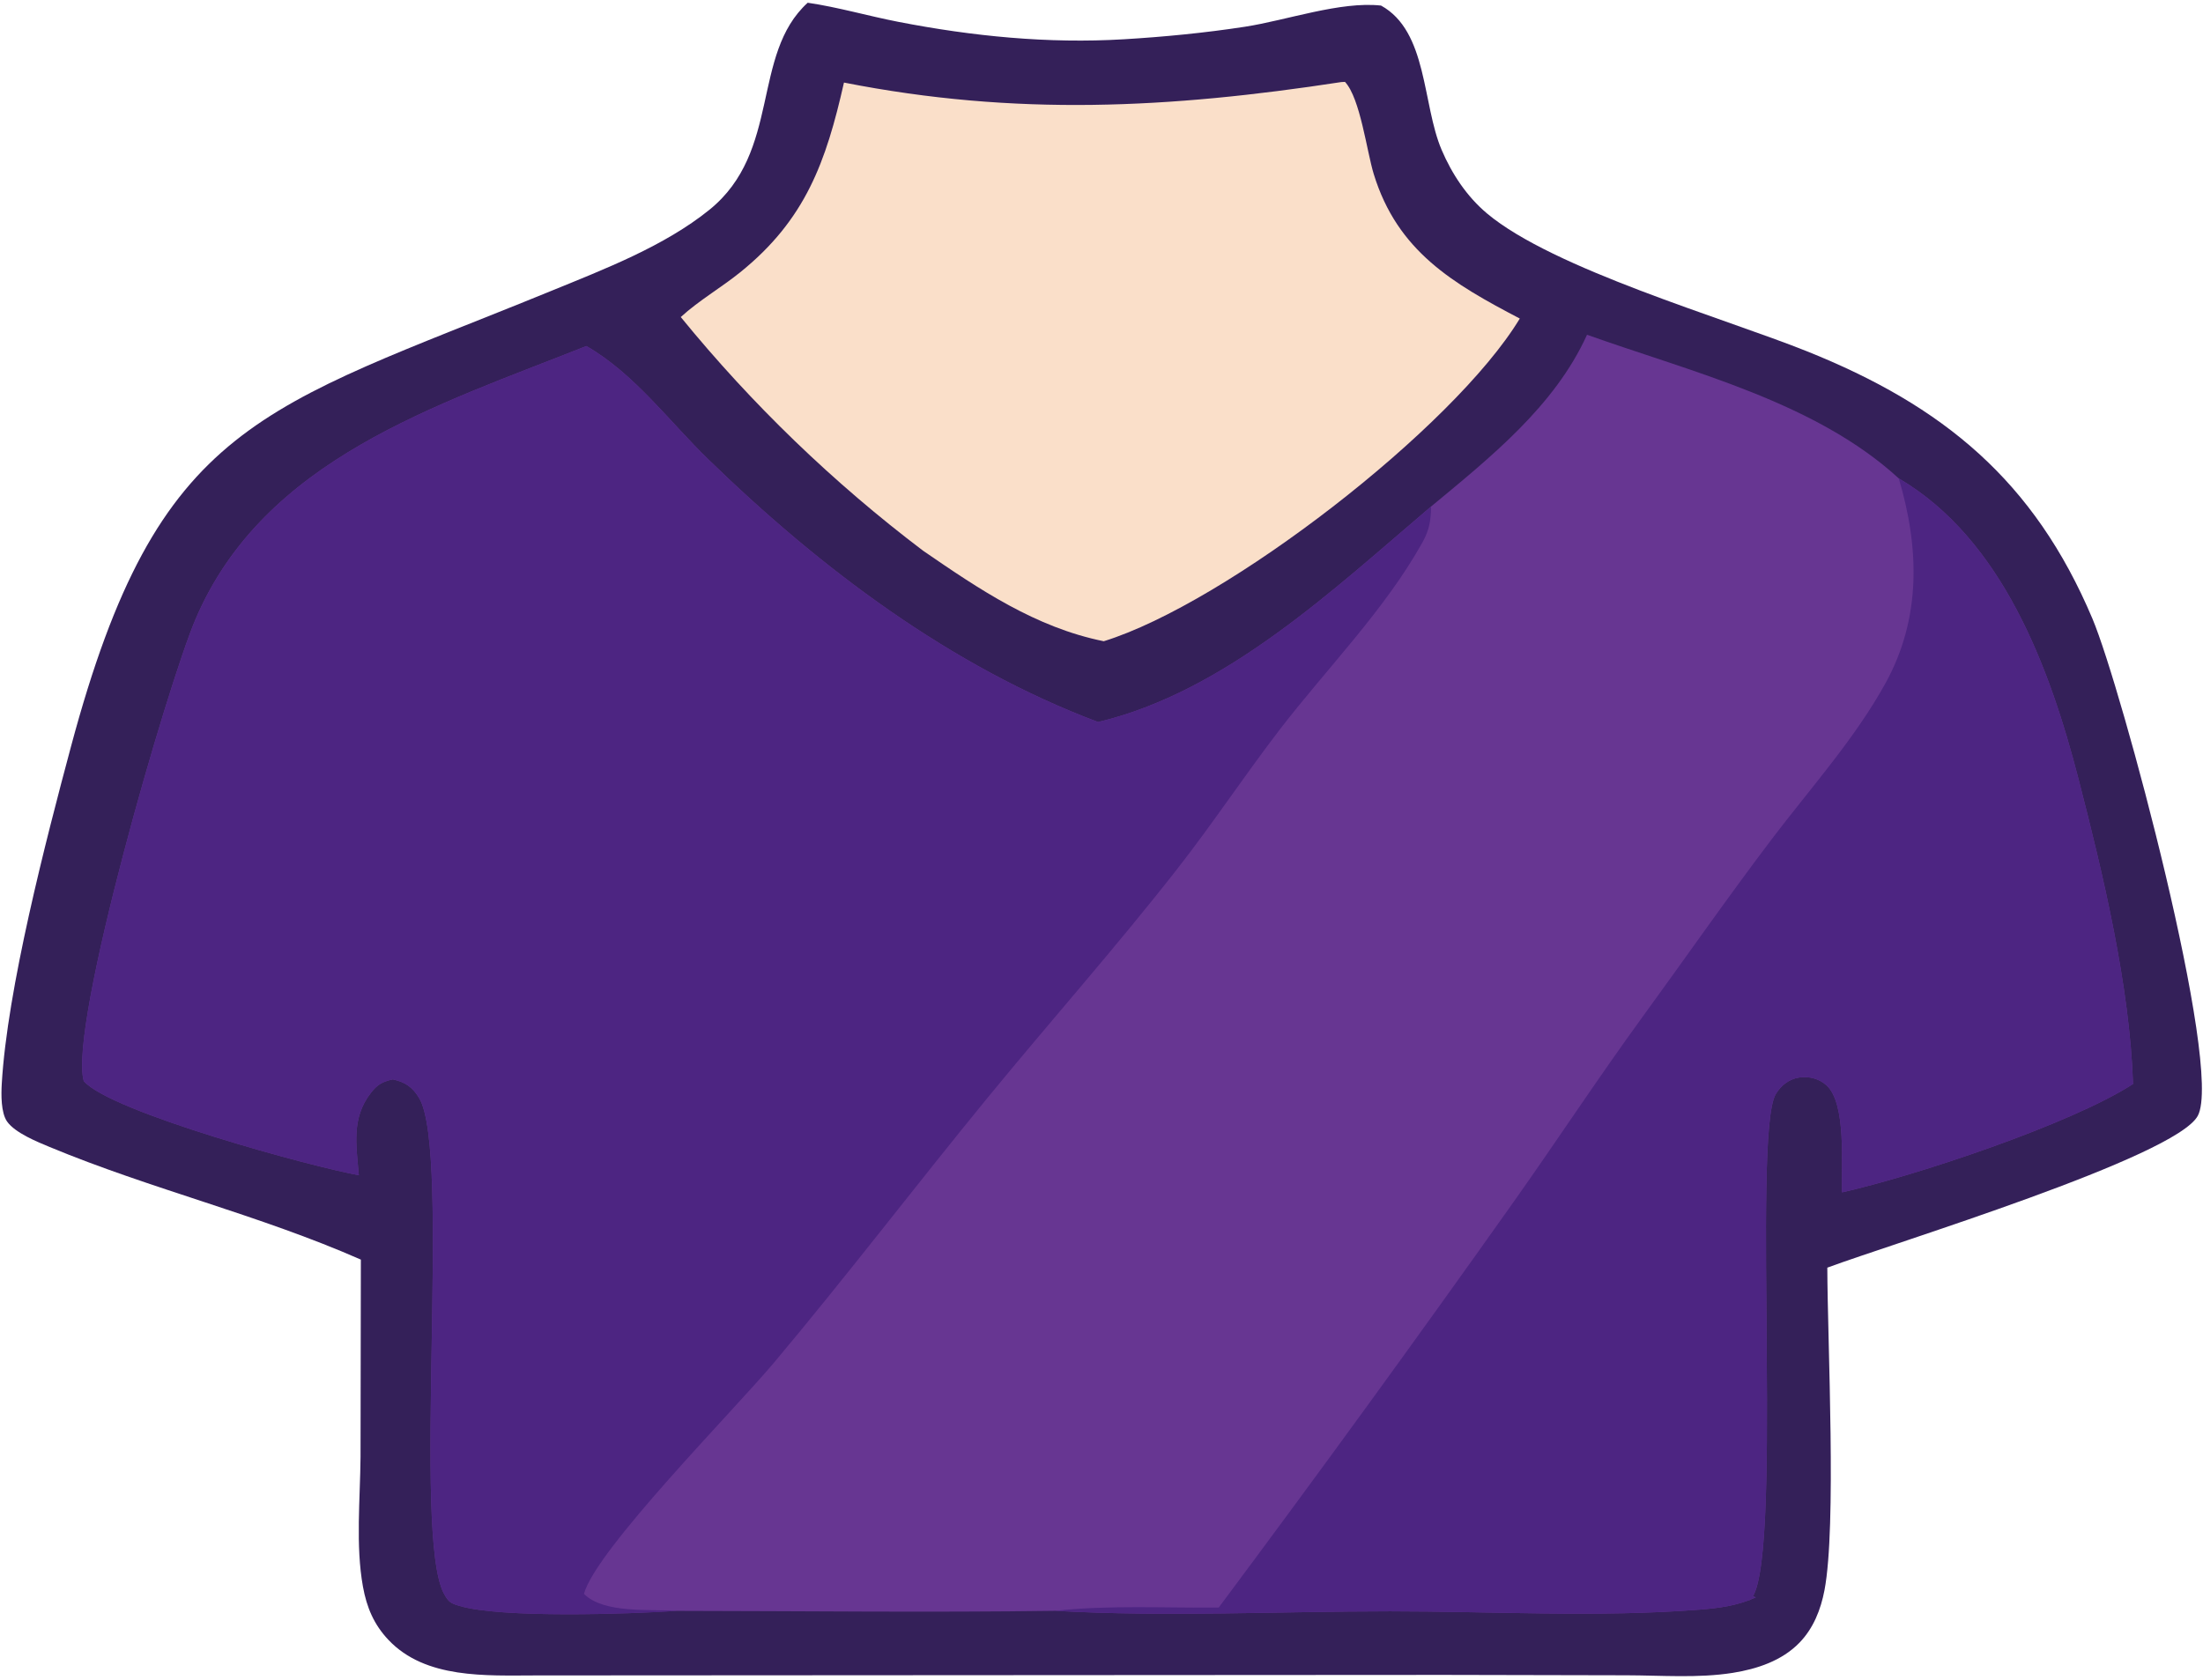
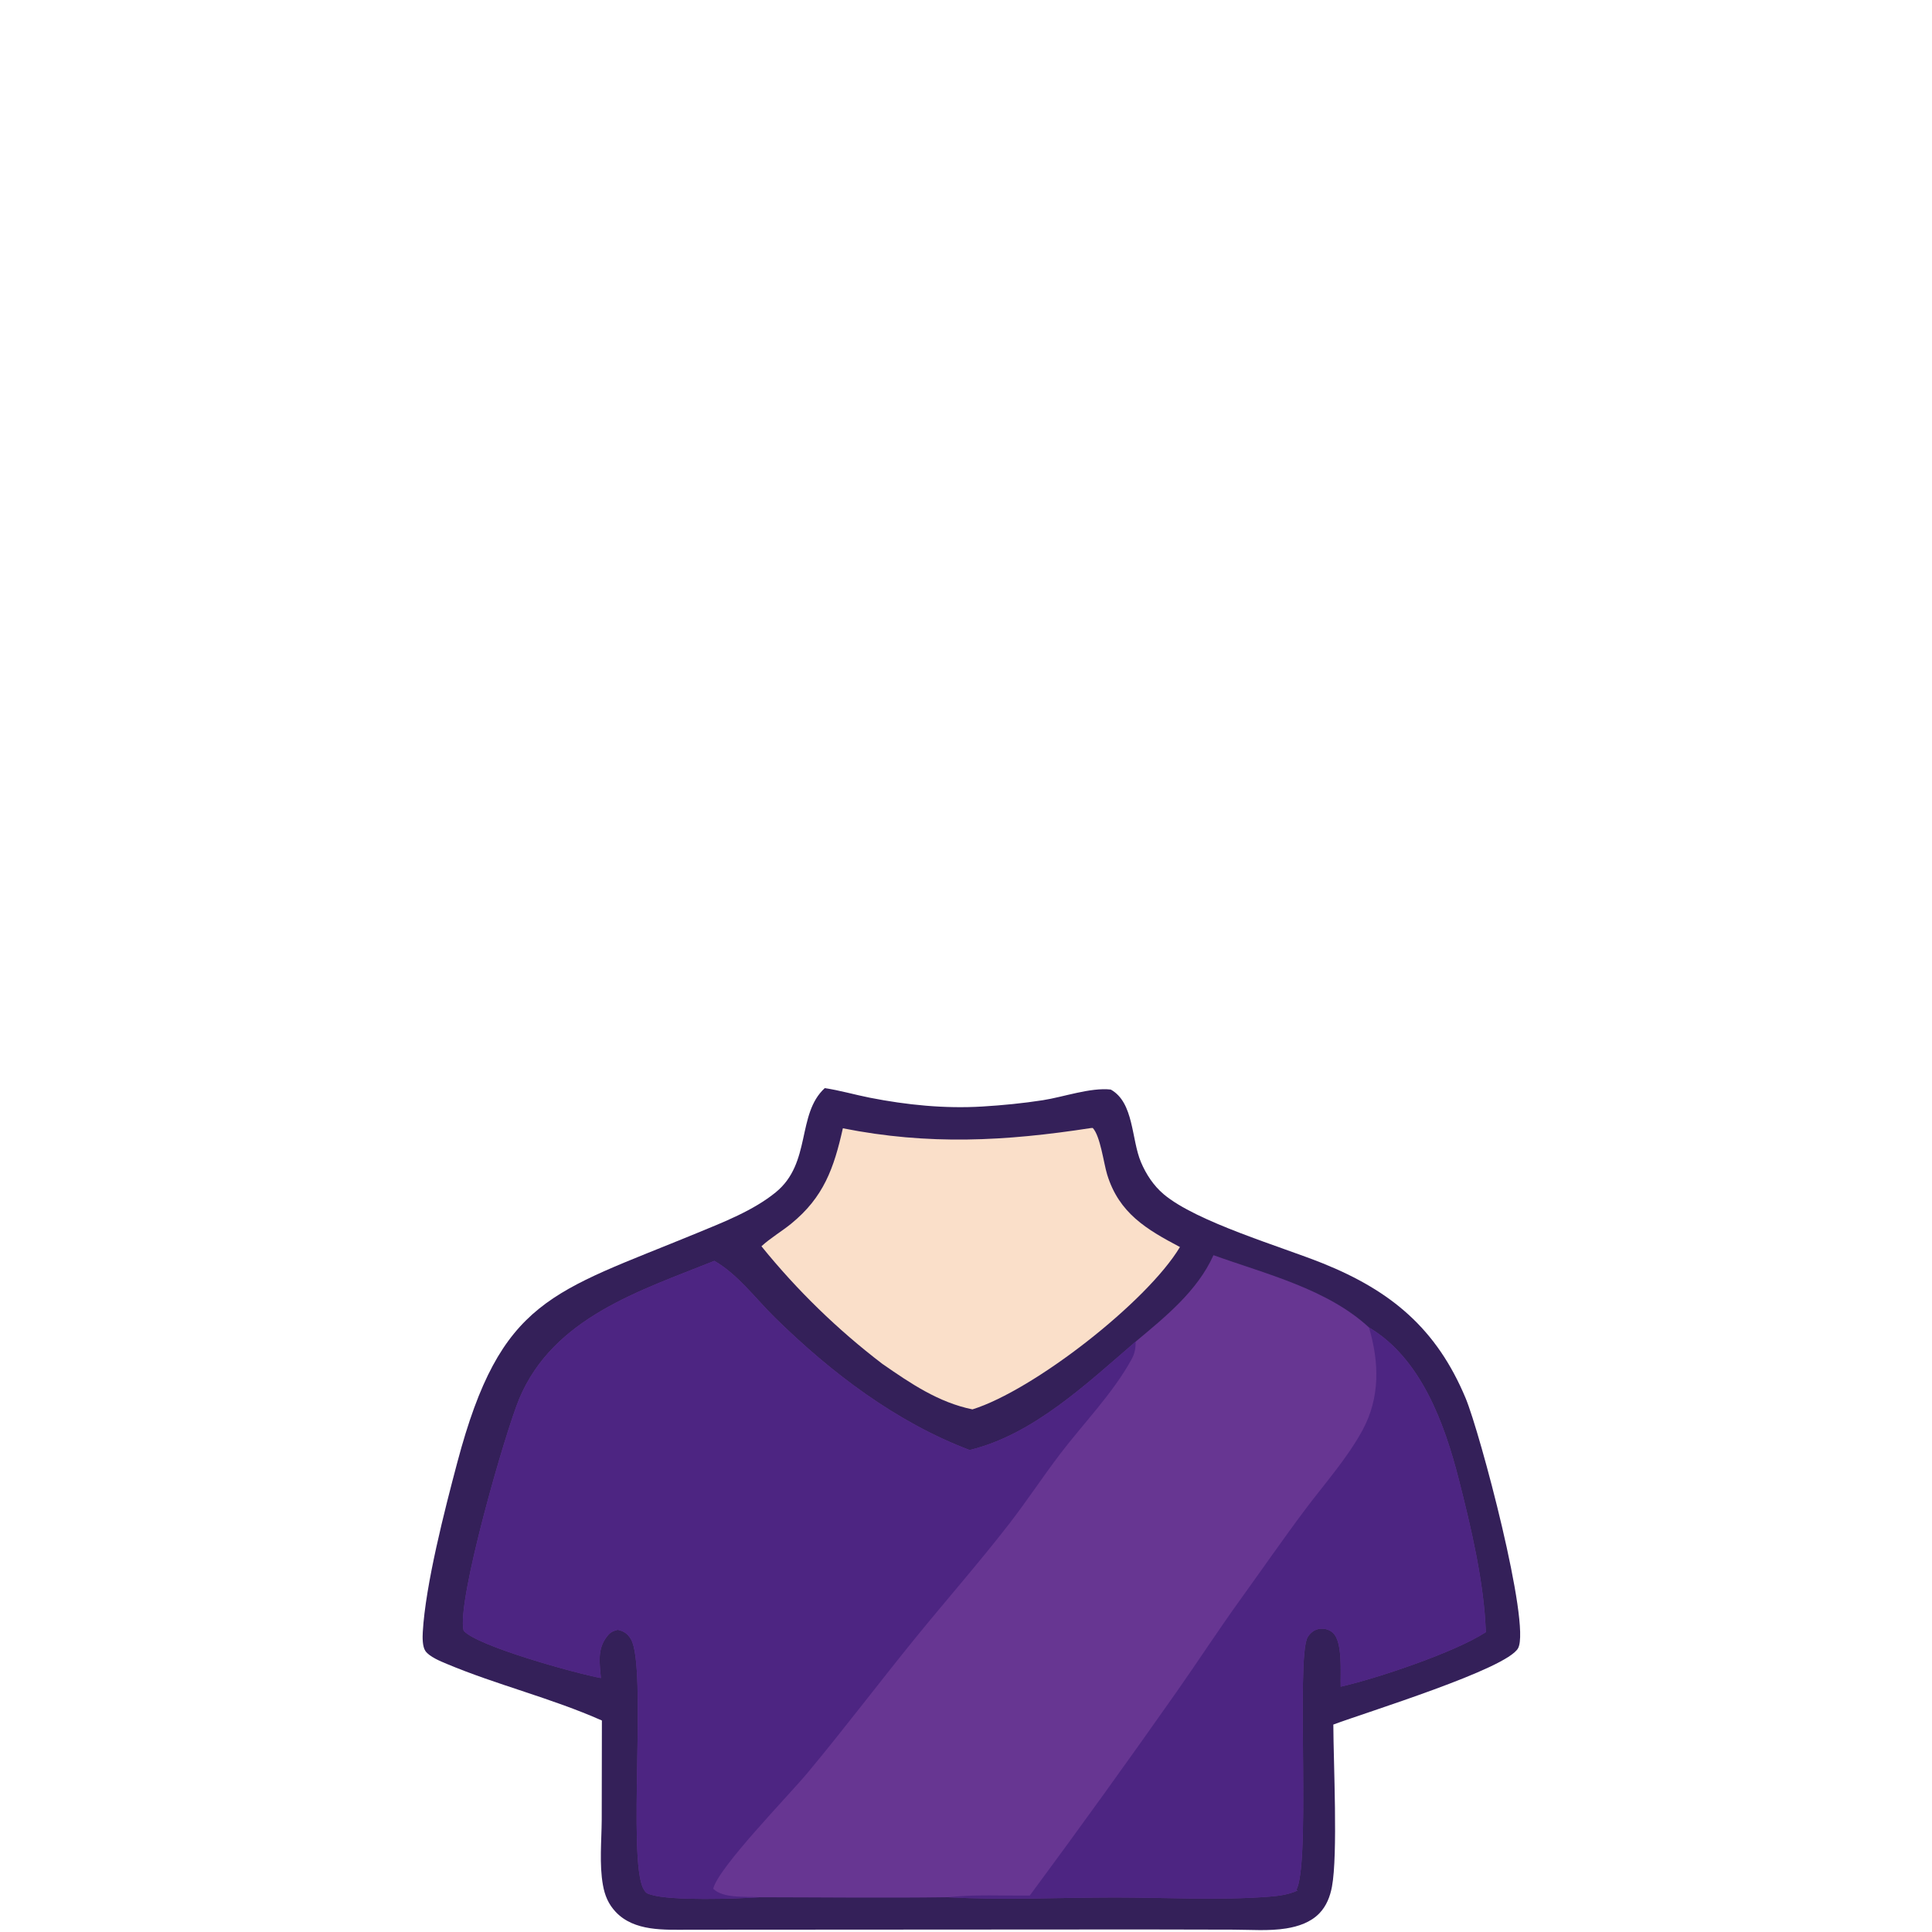
- <svg xmlns="http://www.w3.org/2000/svg" width="274" height="209" viewBox="0 0 274 209" fill="none">
-   <path d="M100.458 0.341C104.201 0.885 107.977 1.987 111.712 2.714C120.95 4.511 130.347 5.449 139.761 4.887C144.781 4.586 149.865 4.092 154.834 3.328C160.014 2.531 166.713 0.133 171.771 0.693C177.583 3.902 176.879 12.955 179.303 18.642C180.582 21.641 182.439 24.447 184.948 26.555C193.15 33.446 214.314 39.533 224.679 43.679C241.685 50.481 253.008 59.805 260.25 76.973C263.846 85.498 276.54 132.816 273.357 138.807C270.625 143.949 235.546 154.634 227.274 157.708C227.3 167.076 228.438 189.873 226.923 197.829C226.462 200.251 225.545 202.574 223.807 204.367C221.629 206.615 218.538 207.636 215.517 208.118C211.246 208.799 206.612 208.431 202.286 208.422L179.625 208.373L66.653 208.439C60.468 208.445 52.931 208.898 48.317 204.021C46.501 202.102 45.609 199.97 45.142 197.392C44.217 192.291 44.799 186.483 44.842 181.268L44.882 156.706C32.259 151.149 18.811 147.951 6.164 142.691C4.63 142.053 1.87 140.938 0.88 139.526C0.108 138.423 0.145 136.141 0.218 134.861C0.89 123.097 5.703 104.547 8.84 92.838C19.69 52.344 32.409 50.977 68.539 36.199C75.157 33.492 82.628 30.628 88.228 26.103C97.204 18.849 93.382 6.793 100.458 0.341Z" fill="#342059" />
-   <path d="M197.387 41.646C210.397 46.288 225.792 49.999 236.161 59.518C249.068 67.096 254.97 83.152 258.526 96.952C261.587 108.833 264.889 122.633 265.3 134.858C257.528 139.883 238.104 146.318 229.109 148.34C228.984 145.055 229.685 137.282 227.163 135.015C226.239 134.184 224.977 133.869 223.758 134.056C222.508 134.247 221.497 135.052 220.861 136.12C217.835 141.201 221.996 196.377 217.569 199.101L217.5 198.398L218.376 198.728C216.149 199.749 213.864 200.058 211.445 200.249C198.818 201.246 185.578 200.46 172.895 200.461C159.153 200.462 144.959 201.182 131.257 200.401C115.574 200.621 99.867 200.426 84.181 200.408C78.285 200.799 62.274 201.34 57.122 199.782C56.042 199.456 55.805 199.317 55.246 198.32C51.202 191.114 56.181 143.34 52.125 136.597C51.312 135.246 50.398 134.62 48.846 134.284C47.551 134.588 46.953 134.902 46.12 135.973C43.676 139.115 44.326 142.525 44.629 146.206C38.776 145.164 13.776 138.357 10.42 134.501C8.473 127.76 20.822 85.238 24.315 77.048C32.84 57.061 54.34 50.444 72.93 43.051C78.878 46.468 83.18 52.365 88.056 57.108C102.056 70.728 118.222 82.921 136.574 89.827C152.451 86.048 165.847 73.334 177.99 63.016C185.342 56.918 193.365 50.532 197.387 41.646Z" fill="#673692" />
-   <path d="M44.629 146.206C38.776 145.164 13.776 138.357 10.42 134.501C8.473 127.76 20.822 85.238 24.315 77.048C32.84 57.061 54.34 50.444 72.93 43.051C78.878 46.468 83.18 52.365 88.056 57.108C102.056 70.728 118.222 82.921 136.574 89.827C152.451 86.048 165.847 73.334 177.99 63.016C177.98 64.676 177.77 65.942 176.956 67.409C172.277 75.847 164.987 83.188 159.126 90.823C154.806 96.451 150.889 102.377 146.518 107.977C138.894 117.747 130.614 127.063 122.76 136.658C113.84 147.553 105.296 158.772 96.242 169.555C91.282 175.462 73.998 192.947 72.635 198.301C75.116 200.758 80.725 200.17 84.181 200.408C78.285 200.799 62.274 201.34 57.122 199.782C56.042 199.456 55.805 199.317 55.246 198.32C51.202 191.114 56.181 143.34 52.125 136.597C51.312 135.246 50.398 134.62 48.846 134.284C47.551 134.588 46.953 134.902 46.12 135.973C43.676 139.115 44.326 142.525 44.629 146.206Z" fill="#4D2582" />
-   <path d="M236.161 59.518C249.068 67.096 254.97 83.152 258.526 96.952C261.587 108.833 264.889 122.633 265.3 134.858C257.528 139.883 238.104 146.318 229.109 148.34C228.984 145.055 229.685 137.282 227.163 135.015C226.239 134.184 224.977 133.869 223.758 134.056C222.508 134.247 221.497 135.052 220.861 136.12C217.835 141.201 221.996 196.377 217.569 199.101L217.5 198.398L218.376 198.728C216.149 199.749 213.864 200.058 211.445 200.249C198.818 201.246 185.578 200.46 172.895 200.461C159.153 200.462 144.959 201.182 131.257 200.401C137.855 199.666 144.92 200.06 151.578 199.993C164.001 183.339 176.216 166.533 188.223 149.576C193.639 141.931 198.772 134.089 204.287 126.517C209.647 119.158 214.857 111.662 220.357 104.407C225.118 98.128 230.74 91.868 234.537 84.948C238.973 76.863 238.729 68.141 236.161 59.518Z" fill="#4D2582" />
-   <path d="M166.815 10.211L167.283 10.186C169.183 12.216 169.99 18.818 170.861 21.655C173.808 31.266 180.719 35.284 189.026 39.63C180.819 53.212 152.519 75.063 137.28 79.775C128.807 78.065 121.804 73.324 114.806 68.512C112.017 66.4 109.293 64.207 106.635 61.933C103.976 59.658 101.388 57.307 98.87 54.878C96.352 52.449 93.909 49.948 91.54 47.373C89.171 44.798 86.882 42.155 84.671 39.444C86.919 37.383 89.676 35.802 92.061 33.878C100.203 27.307 102.744 20.118 104.969 10.271C126.325 14.478 145.442 13.487 166.815 10.211Z" fill="#FADFC9" />
+ <svg xmlns="http://www.w3.org/2000/svg" width="160" height="160" viewBox="0 0 160 160" fill="none">
+   <path d="M68.303 90.114C69.546 90.296 70.8 90.665 72.041 90.909C75.109 91.511 78.23 91.825 81.356 91.637C83.024 91.536 84.712 91.371 86.362 91.115C88.083 90.848 90.308 90.045 91.988 90.232C93.918 91.307 93.684 94.339 94.489 96.244C94.914 97.248 95.531 98.188 96.364 98.894C99.088 101.202 106.117 103.241 109.559 104.629C115.207 106.908 118.968 110.03 121.373 115.78C122.567 118.636 126.783 134.484 125.726 136.49C124.819 138.213 113.168 141.791 110.421 142.821C110.43 145.958 110.808 153.594 110.305 156.259C110.151 157.07 109.847 157.848 109.27 158.448C108.546 159.201 107.52 159.543 106.516 159.705C105.098 159.933 103.559 159.809 102.122 159.806L94.596 159.79L57.076 159.812C55.022 159.814 52.519 159.966 50.986 158.332C50.383 157.69 50.087 156.976 49.932 156.112C49.625 154.404 49.818 152.458 49.832 150.712L49.846 142.485C45.653 140.624 41.187 139.553 36.987 137.791C36.477 137.578 35.561 137.204 35.232 136.731C34.975 136.362 34.988 135.597 35.012 135.169C35.235 131.229 36.834 125.016 37.876 121.094C41.479 107.532 45.703 107.074 57.703 102.124C59.901 101.217 62.382 100.258 64.242 98.743C67.223 96.313 65.953 92.275 68.303 90.114Z" fill="#342059" />
+   <path d="M100.495 103.948C104.816 105.503 109.929 106.746 113.373 109.934C117.659 112.472 119.619 117.85 120.8 122.472C121.817 126.451 122.914 131.073 123.05 135.168C120.469 136.851 114.018 139.006 111.031 139.683C110.989 138.583 111.222 135.979 110.384 135.22C110.077 134.942 109.658 134.836 109.253 134.899C108.838 134.963 108.502 135.233 108.291 135.59C107.286 137.292 108.668 155.772 107.198 156.684L107.175 156.449L107.466 156.559C106.726 156.901 105.967 157.005 105.164 157.069C100.97 157.403 96.573 157.14 92.361 157.14C87.797 157.14 83.083 157.381 78.532 157.12C73.324 157.193 68.107 157.128 62.898 157.122C60.939 157.253 55.622 157.434 53.911 156.912C53.552 156.803 53.473 156.757 53.288 156.423C51.945 154.009 53.598 138.008 52.251 135.75C51.981 135.298 51.678 135.088 51.162 134.975C50.732 135.077 50.533 135.182 50.257 135.541C49.445 136.593 49.661 137.735 49.762 138.968C47.818 138.619 39.515 136.339 38.4 135.048C37.754 132.79 41.855 118.548 43.015 115.805C45.846 109.111 52.987 106.895 59.161 104.419C61.136 105.563 62.565 107.538 64.184 109.127C68.834 113.689 74.203 117.772 80.298 120.085C85.571 118.82 90.02 114.561 94.053 111.106C96.495 109.063 99.159 106.924 100.495 103.948Z" fill="#673692" />
+   <path d="M49.762 138.968C47.818 138.619 39.515 136.34 38.4 135.048C37.754 132.79 41.855 118.549 43.015 115.806C45.846 109.111 52.987 106.895 59.161 104.419C61.136 105.563 62.565 107.538 64.184 109.127C68.834 113.689 74.203 117.773 80.298 120.086C85.571 118.82 90.02 114.562 94.053 111.106C94.05 111.662 93.98 112.086 93.71 112.577C92.156 115.403 89.734 117.862 87.788 120.419C86.353 122.304 85.052 124.289 83.601 126.164C81.069 129.437 78.319 132.557 75.71 135.771C72.748 139.42 69.91 143.177 66.903 146.789C65.256 148.767 59.516 154.623 59.063 156.417C59.887 157.239 61.75 157.043 62.898 157.122C60.939 157.253 55.622 157.434 53.911 156.913C53.552 156.803 53.473 156.757 53.288 156.423C51.945 154.009 53.598 138.009 52.251 135.75C51.981 135.298 51.678 135.088 51.162 134.975C50.732 135.077 50.533 135.182 50.257 135.541C49.445 136.593 49.661 137.736 49.762 138.968Z" fill="#4D2582" />
+   <path d="M113.373 109.934C117.659 112.472 119.619 117.85 120.8 122.472C121.817 126.451 122.914 131.073 123.05 135.168C120.469 136.851 114.018 139.006 111.031 139.683C110.989 138.583 111.222 135.979 110.384 135.22C110.077 134.942 109.658 134.836 109.253 134.899C108.838 134.963 108.502 135.233 108.291 135.59C107.286 137.292 108.668 155.772 107.198 156.684L107.175 156.449L107.466 156.559C106.726 156.901 105.967 157.005 105.164 157.069C100.97 157.403 96.573 157.14 92.361 157.14C87.797 157.14 83.083 157.381 78.532 157.12C80.724 156.874 83.07 157.006 85.281 156.983C89.407 151.405 93.464 145.776 97.452 140.097C99.25 137.536 100.955 134.91 102.787 132.374C104.567 129.909 106.297 127.399 108.124 124.969C109.705 122.866 111.572 120.769 112.833 118.451C114.307 115.743 114.225 112.822 113.373 109.934Z" fill="#4D2582" />
+   <path d="M90.342 93.42L90.497 93.412C91.128 94.091 91.396 96.303 91.685 97.253C92.664 100.472 94.959 101.818 97.718 103.273C94.993 107.822 85.594 115.141 80.533 116.719C77.719 116.146 75.393 114.558 73.069 112.947C72.142 112.239 71.238 111.505 70.355 110.743C69.472 109.981 68.612 109.194 67.776 108.38C66.94 107.567 66.128 106.729 65.342 105.867C64.555 105.004 63.794 104.119 63.06 103.211C63.807 102.521 64.722 101.991 65.515 101.347C68.219 99.146 69.063 96.738 69.802 93.44C76.894 94.849 83.243 94.517 90.342 93.42Z" fill="#FADFC9" />
</svg>
